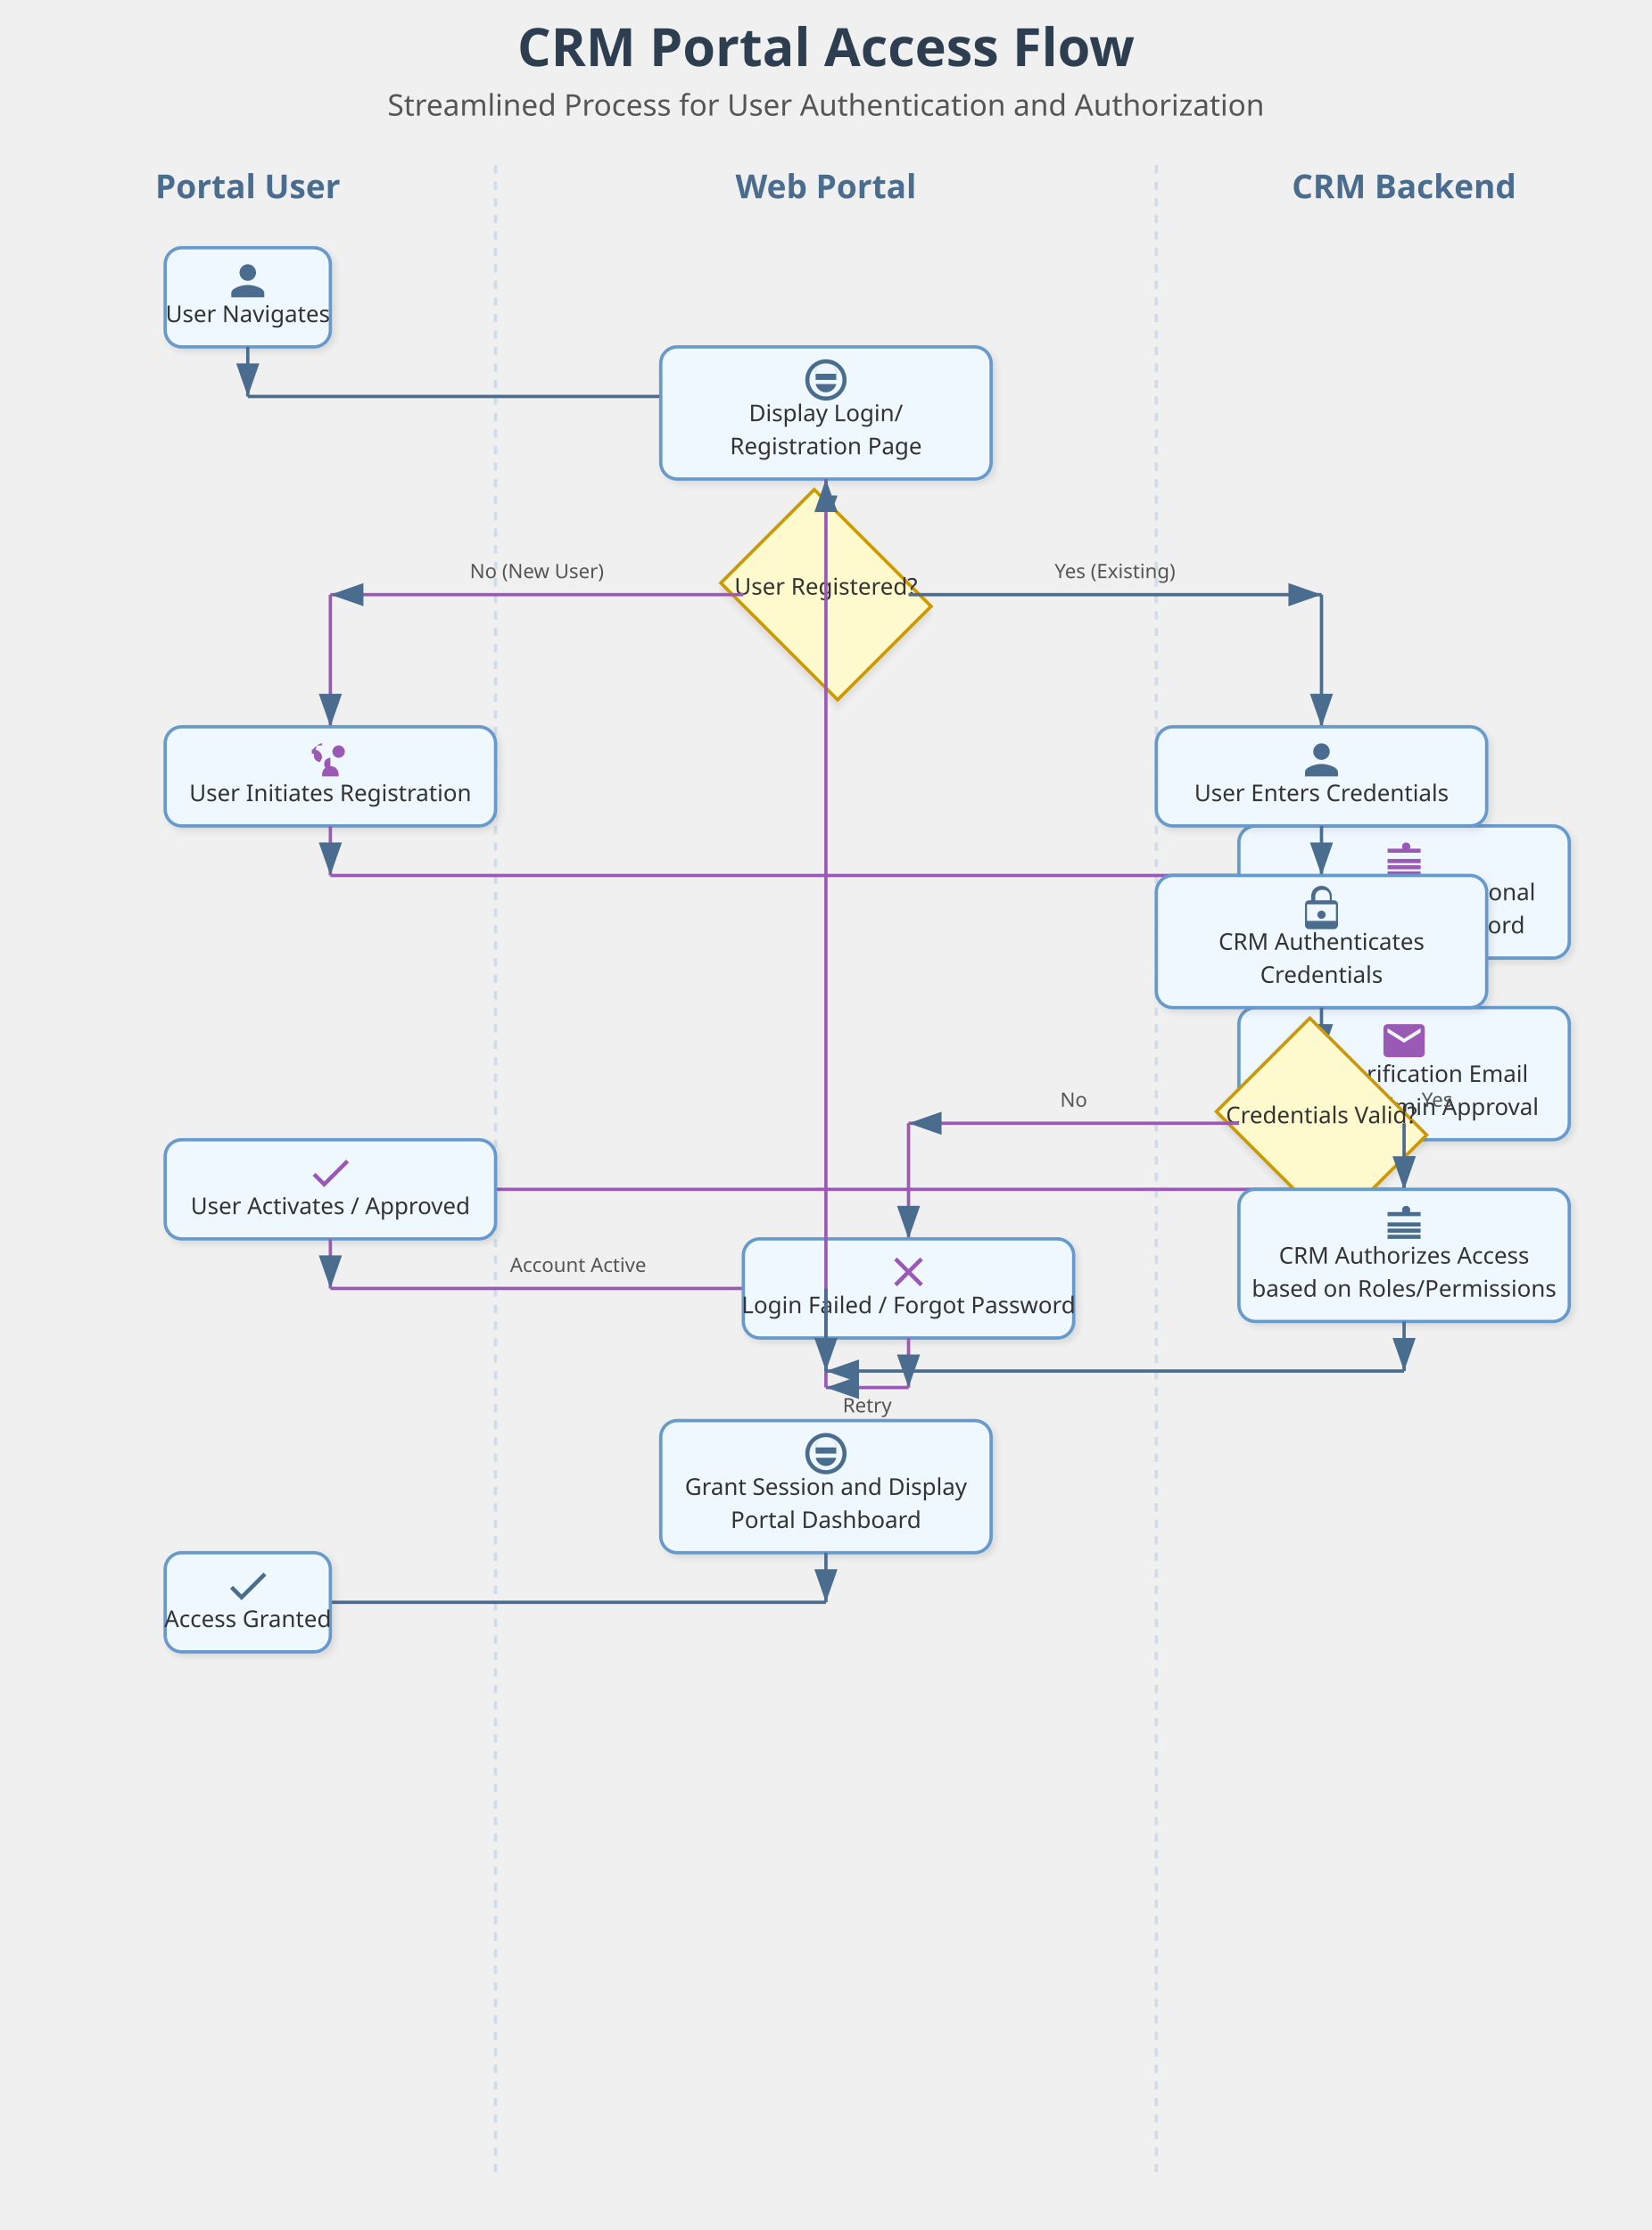
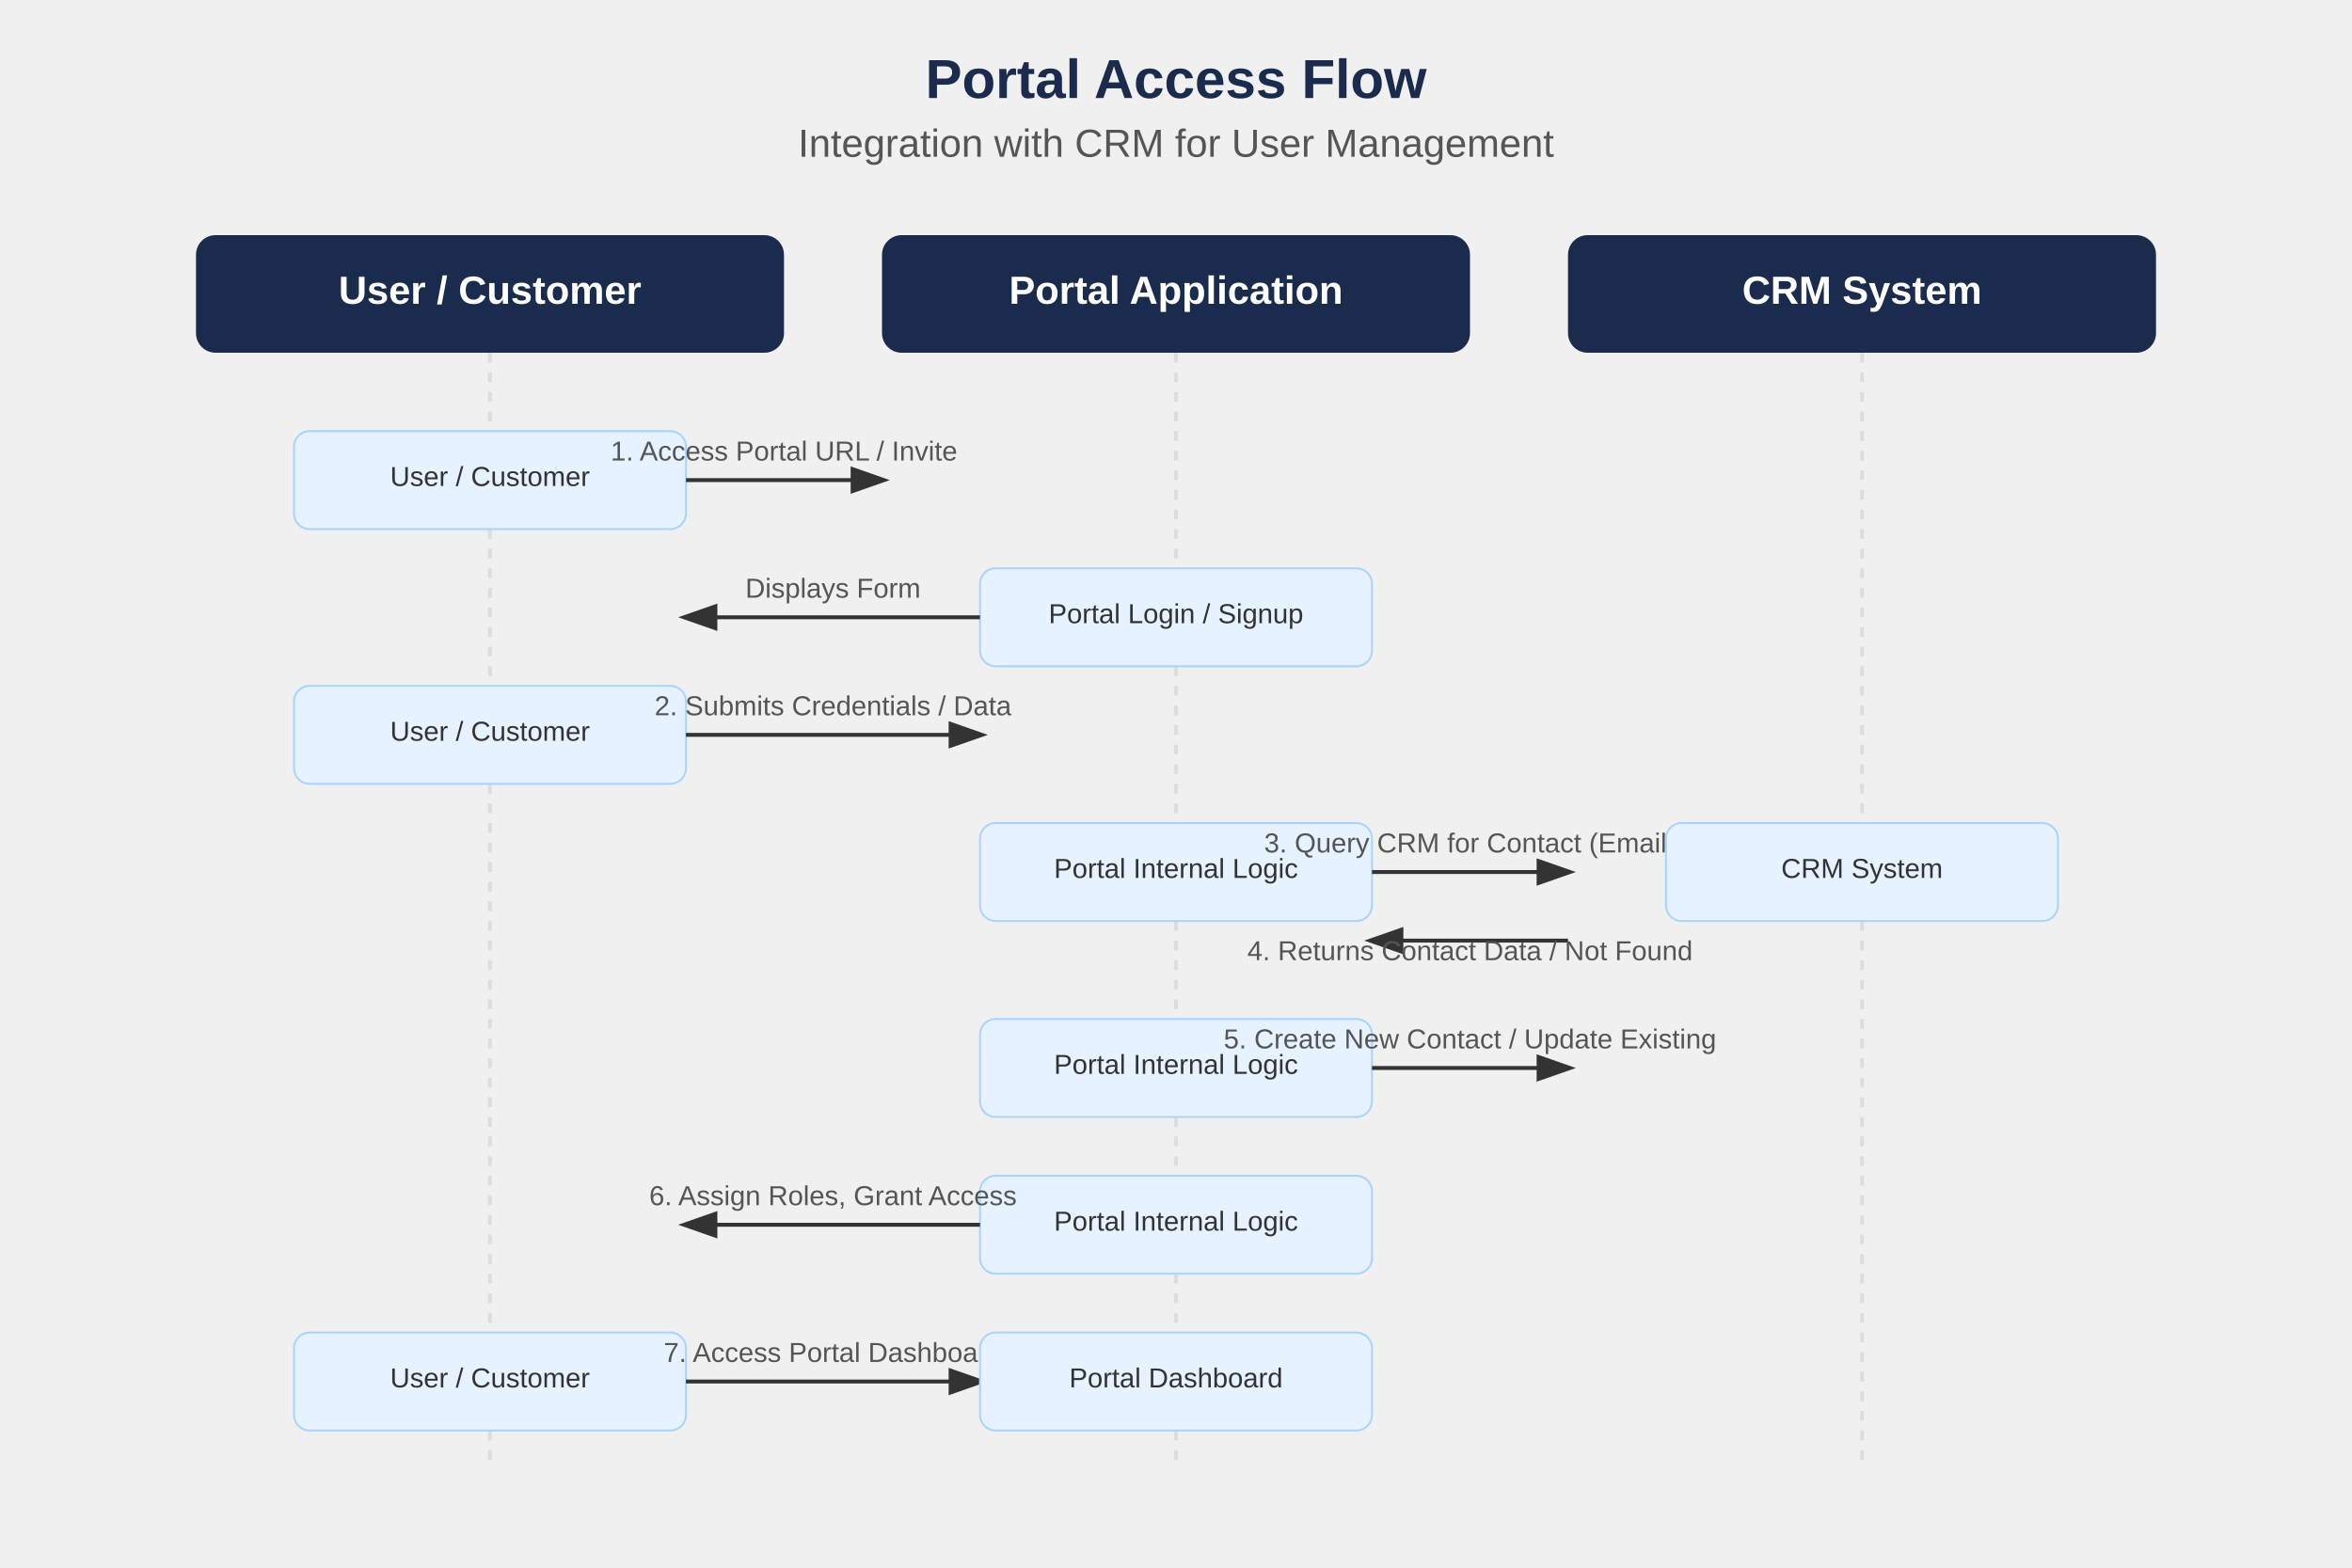
- <svg xmlns="http://www.w3.org/2000/svg" xmlns:xlink="http://www.w3.org/1999/xlink" width="1000" height="1350" viewBox="0 0 1000 1350">
+ <svg xmlns="http://www.w3.org/2000/svg" width="1200" height="800" viewBox="0 0 1200 800" font-family="Arial, sans-serif" font-size="16">
  <defs>
-     <marker id="arrowhead" markerWidth="10" markerHeight="7" refX="10" refY="3.5" orient="auto">
-       <polygon points="0 0, 10 3.5, 0 7" fill="#4A6C8E" />
+     <marker id="arrowhead" markerWidth="10" markerHeight="7" refX="8" refY="3.5" orient="auto">
+       <polygon points="0 0, 10 3.5, 0 7" fill="#333" />
    </marker>
-     <symbol id="icon-user" viewBox="0 0 24 24">
-       <path d="M12 12c2.21 0 4-1.79 4-4s-1.79-4-4-4-4 1.79-4 4 1.79 4 4 4zm0 2c-2.67 0-8 1.34-8 4v2h16v-2c0-2.66-5.33-4-8-4z" />
-     </symbol>
-     <symbol id="icon-web" viewBox="0 0 24 24">
-       <path d="M12 2C6.48 2 2 6.48 2 12s4.48 10 10 10 10-4.48 10-10S17.52 2 12 2zm0 18c-4.41 0-8-3.59-8-8s3.59-8 8-8 8 3.59 8 8-3.59 8-8 8zm-5-6h10c-.54 2.3-2.58 4-5 4s-4.46-1.7-5-4zm0-2V8c.54-2.3 2.58-4 5-4s4.46 1.7 5 4v4H7zm5-8c-2.76 0-5 2.24-5 5h10c0-2.76-2.24-5-5-5z" />
-     </symbol>
-     <symbol id="icon-db" viewBox="0 0 24 24">
-       <path d="M4 17h16v-2H4v2zm0 3h16v-2H4v2zM4 14h16v-2H4v2zm9-10c-1.1 0-2 .9-2 2s.9 2 2 2 2-.9 2-2-.9-2-2-2zM4 9h16V7H4v2z" />
-     </symbol>
-     <symbol id="icon-check" viewBox="0 0 24 24">
-       <path d="M9 16.2L4.8 12l-1.4 1.4L9 19 21 7l-1.4-1.4L9 16.2z" />
-     </symbol>
-     <symbol id="icon-cross" viewBox="0 0 24 24">
-       <path d="M19 6.41L17.59 5 12 10.59 6.41 5 5 6.41 10.59 12 5 17.59 6.41 19 12 13.41 17.59 19 19 17.59 13.41 12z" />
-     </symbol>
-     <symbol id="icon-lock" viewBox="0 0 24 24">
-       <path d="M12 17c1.1 0 2-.9 2-2s-.9-2-2-2-2 .9-2 2 .9 2 2 2zm6-9h-1V6c0-2.76-2.24-5-5-5S7 3.24 7 6v2H6c-1.1 0-2 .9-2 2v10c0 1.1.9 2 2 2h12c1.1 0 2-.9 2-2V10c0-1.1-.9-2-2-2zm-5-5c1.66 0 3 1.34 3 3v2H9V6c0-1.66 1.34-3 3-3zm7 15H5V10h14v8z" />
-     </symbol>
-     <symbol id="icon-mail" viewBox="0 0 24 24">
-       <path d="M20 4H4c-1.1 0-1.99.9-1.99 2L2 18c0 1.1.9 2 2 2h16c1.1 0 2-.9 2-2V6c0-1.1-.9-2-2-2zm0 4l-8 5-8-5V6l8 5 8-5v2z" />
-     </symbol>
-     <symbol id="icon-register" viewBox="0 0 24 24">
-       <path d="M16 11c1.66 0 2.99-1.34 2.99-3S17.66 5 16 5c-1.66 0-3 1.34-3 3s1.34 3 3 3zm-4 0c-1.66 0-3 1.34-3 3s1.34 3 3 3zm0 4c-2.21 0-4 1.79-4 4v1h8v-1c0-2.21-1.79-4-4-4zm-4-4c0-2.21-1.79-4-4-4H3v2h1v1c0 1.66 1.34 3 3 3zm-3-4c0-1.66 1.34-3 3-3V5h-1c-2.21 0-4 1.79-4 4z" />
-     </symbol>
  </defs>
-   <style>
-     .infographic-title { font-family: 'Segoe UI', sans-serif; font-size: 32px; font-weight: bold; fill: #2C3E50; text-anchor: middle; }
-     .infographic-subtitle { font-family: 'Segoe UI', sans-serif; font-size: 18px; fill: #555; text-anchor: middle; }
- 
-     .swimlane-label { font-family: 'Segoe UI', sans-serif; font-size: 20px; font-weight: bold; fill: #4A6C8E; text-anchor: middle; }
-     .swimlane-line { stroke: #D0DCEB; stroke-width: 2; stroke-dasharray: 5 5; }
- 
-     .flow-step-process, .flow-step-start-end {
-       fill: #F0F8FF; /* AliceBlue */
-       stroke: #6699CC;
-       stroke-width: 2;
-       filter: drop-shadow(2px 2px 2px rgba(0,0,0,0.1));
-     }
-     .flow-step-decision {
-       fill: #FFFACD; /* LemonChiffon */
-       stroke: #CC9900;
-       stroke-width: 2;
-       filter: drop-shadow(2px 2px 2px rgba(0,0,0,0.1));
-     }
-     .flow-text {
-       font-family: 'Segoe UI', sans-serif;
-       font-size: 14px;
-       fill: #333;
-       text-anchor: middle;
-       pointer-events: none; /* Prevent text from interfering with hover/click on shapes */
-     }
-     .flow-label {
-       font-family: 'Segoe UI', sans-serif;
-       font-size: 12px;
-       fill: #555;
-       text-anchor: middle;
-     }
-     .flow-arrow {
-       stroke: #4A6C8E;
-       stroke-width: 2;
-       marker-end: url(#arrowhead);
-       fill: none;
-     }
-     .flow-arrow-alt {
-       stroke: #9B59B6; /* A contrasting color for alternative paths */
-       stroke-width: 2;
-       marker-end: url(#arrowhead);
-       fill: none;
-     }
-     .icon { fill: #4A6C8E; }
-     .icon-alt { fill: #9B59B6; }
- 
-     /* Hover effects for shapes (optional, but good for interactive docs) */
-     .flow-step-process:hover, .flow-step-start-end:hover, .flow-step-decision:hover {
-         opacity: 0.9;
-         cursor: pointer;
-         stroke-width: 3;
-     }
-   </style>
-   <text x="500" y="40" class="infographic-title">CRM Portal Access Flow</text>
-   <text x="500" y="70" class="infographic-subtitle">Streamlined Process for User Authentication and Authorization</text>
-   <g class="swimlane">
-     <text x="150" y="120" class="swimlane-label">Portal User</text>
-     <line x1="300" y1="100" x2="300" y2="1320" class="swimlane-line" />
-     <text x="500" y="120" class="swimlane-label">Web Portal</text>
-     <line x1="700" y1="100" x2="700" y2="1320" class="swimlane-line" />
-     <text x="850" y="120" class="swimlane-label">CRM Backend</text>
-   </g>
-   <g class="flow-element">
-     <rect x="100" y="150" width="100" height="60" rx="10" ry="10" class="flow-step-start-end" />
-     <use xlink:href="#icon-user" x="135" y="155" width="30" height="30" class="icon" />
-     <text x="150" y="195" class="flow-text">User Navigates</text>
-   </g>
-   <line x1="150" y1="210" x2="150" y2="240" class="flow-arrow" />
-   <line x1="150" y1="240" x2="500" y2="240" class="flow-arrow" />
-   <g class="flow-element">
-     <rect x="400" y="210" width="200" height="80" rx="10" ry="10" class="flow-step-process" />
-     <use xlink:href="#icon-web" x="485" y="215" width="30" height="30" class="icon" />
-     <text x="500" y="255" class="flow-text">Display Login/</text>
-     <text x="500" y="275" class="flow-text">Registration Page</text>
-   </g>
-   <line x1="500" y1="290" x2="500" y2="320" class="flow-arrow" />
-   <g class="flow-element">
-     <rect x="450" y="320" width="100" height="80" transform="rotate(45 500 360)" class="flow-step-decision" />
-     <text x="500" y="360" class="flow-text">User Registered?</text>
-   </g>
-   <line x1="450" y1="360" x2="200" y2="360" class="flow-arrow-alt" />
-   <line x1="200" y1="360" x2="200" y2="440" class="flow-arrow-alt" />
-   <text x="325" y="350" class="flow-label">No (New User)</text>
-   <g class="flow-element">
-     <rect x="100" y="440" width="200" height="60" rx="10" ry="10" class="flow-step-process" />
-     <use xlink:href="#icon-register" x="185" y="445" width="30" height="30" class="icon-alt" />
-     <text x="200" y="485" class="flow-text">User Initiates Registration</text>
-   </g>
-   <line x1="200" y1="500" x2="200" y2="530" class="flow-arrow-alt" />
-   <line x1="200" y1="530" x2="850" y2="530" class="flow-arrow-alt" />
-   <g class="flow-element">
-     <rect x="750" y="500" width="200" height="80" rx="10" ry="10" class="flow-step-process" />
-     <use xlink:href="#icon-db" x="835" y="505" width="30" height="30" class="icon-alt" />
-     <text x="850" y="545" class="flow-text">CRM Creates Provisional</text>
-     <text x="850" y="565" class="flow-text">Account / Data Record</text>
-   </g>
-   <line x1="850" y1="580" x2="850" y2="610" class="flow-arrow-alt" />
-   <g class="flow-element">
-     <rect x="750" y="610" width="200" height="80" rx="10" ry="10" class="flow-step-process" />
-     <use xlink:href="#icon-mail" x="835" y="615" width="30" height="30" class="icon-alt" />
-     <text x="850" y="655" class="flow-text">Send Verification Email</text>
-     <text x="850" y="675" class="flow-text">or Await Admin Approval</text>
-   </g>
-   <line x1="850" y1="690" x2="850" y2="720" class="flow-arrow-alt" />
-   <line x1="850" y1="720" x2="200" y2="720" class="flow-arrow-alt" />
-   <g class="flow-element">
-     <rect x="100" y="690" width="200" height="60" rx="10" ry="10" class="flow-step-process" />
-     <use xlink:href="#icon-check" x="185" y="695" width="30" height="30" class="icon-alt" />
-     <text x="200" y="735" class="flow-text">User Activates / Approved</text>
-   </g>
-   <line x1="200" y1="750" x2="200" y2="780" class="flow-arrow-alt" />
-   <line x1="200" y1="780" x2="500" y2="780" class="flow-arrow-alt" />
-   <text x="350" y="770" class="flow-label">Account Active</text>
-   <line x1="550" y1="360" x2="800" y2="360" class="flow-arrow" />
-   <line x1="800" y1="360" x2="800" y2="440" class="flow-arrow" />
-   <text x="675" y="350" class="flow-label">Yes (Existing)</text>
-   <g class="flow-element">
-     <rect x="700" y="440" width="200" height="60" rx="10" ry="10" class="flow-step-process" />
-     <use xlink:href="#icon-user" x="785" y="445" width="30" height="30" class="icon" />
-     <text x="800" y="485" class="flow-text">User Enters Credentials</text>
-   </g>
-   <line x1="800" y1="500" x2="800" y2="530" class="flow-arrow" />
-   <g class="flow-element">
-     <rect x="700" y="530" width="200" height="80" rx="10" ry="10" class="flow-step-process" />
-     <use xlink:href="#icon-lock" x="785" y="535" width="30" height="30" class="icon" />
-     <text x="800" y="575" class="flow-text">CRM Authenticates</text>
-     <text x="800" y="595" class="flow-text">Credentials</text>
-   </g>
-   <line x1="800" y1="610" x2="800" y2="640" class="flow-arrow" />
-   <g class="flow-element">
-     <rect x="750" y="640" width="100" height="80" transform="rotate(45 800 680)" class="flow-step-decision" />
-     <text x="800" y="680" class="flow-text">Credentials Valid?</text>
-   </g>
-   <line x1="750" y1="680" x2="550" y2="680" class="flow-arrow-alt" />
-   <line x1="550" y1="680" x2="550" y2="750" class="flow-arrow-alt" />
-   <text x="650" y="670" class="flow-label">No</text>
-   <g class="flow-element">
-     <rect x="450" y="750" width="200" height="60" rx="10" ry="10" class="flow-step-process" />
-     <use xlink:href="#icon-cross" x="535" y="755" width="30" height="30" class="icon-alt" />
-     <text x="550" y="795" class="flow-text">Login Failed / Forgot Password</text>
-   </g>
-   <line x1="550" y1="810" x2="550" y2="840" class="flow-arrow-alt" />
-   <line x1="550" y1="840" x2="500" y2="840" class="flow-arrow-alt" />
-   <line x1="500" y1="840" x2="500" y2="290" class="flow-arrow-alt" />
-   <text x="525" y="855" class="flow-label">Retry</text>
-   <line x1="850" y1="680" x2="850" y2="720" class="flow-arrow" />
-   <text x="870" y="670" class="flow-label">Yes</text>
-   <g class="flow-element">
-     <rect x="750" y="720" width="200" height="80" rx="10" ry="10" class="flow-step-process" />
-     <use xlink:href="#icon-db" x="835" y="725" width="30" height="30" class="icon" />
-     <text x="850" y="765" class="flow-text">CRM Authorizes Access</text>
-     <text x="850" y="785" class="flow-text">based on Roles/Permissions</text>
-   </g>
-   <line x1="850" y1="800" x2="850" y2="830" class="flow-arrow" />
-   <line x1="850" y1="830" x2="500" y2="830" class="flow-arrow" />
-   <line x1="500" y1="780" x2="500" y2="830" class="flow-arrow" />
-   <g class="flow-element">
-     <rect x="400" y="860" width="200" height="80" rx="10" ry="10" class="flow-step-process" />
-     <use xlink:href="#icon-web" x="485" y="865" width="30" height="30" class="icon" />
-     <text x="500" y="905" class="flow-text">Grant Session and Display</text>
-     <text x="500" y="925" class="flow-text">Portal Dashboard</text>
-   </g>
-   <line x1="500" y1="940" x2="500" y2="970" class="flow-arrow" />
-   <line x1="500" y1="970" x2="150" y2="970" class="flow-arrow" />
-   <g class="flow-element">
-     <rect x="100" y="940" width="100" height="60" rx="10" ry="10" class="flow-step-start-end" />
-     <use xlink:href="#icon-check" x="135" y="945" width="30" height="30" class="icon" />
-     <text x="150" y="985" class="flow-text">Access Granted</text>
-   </g>
+   <text x="600" y="50" text-anchor="middle" font-size="28" fill="#1A2B4D" font-weight="bold">Portal Access Flow</text>
+   <text x="600" y="80" text-anchor="middle" font-size="20" fill="#555">Integration with CRM for User Management</text>
+   <rect x="100" y="120" width="300" height="60" rx="10" fill="#1A2B4D" />
+   <text x="250" y="155" text-anchor="middle" font-size="20" fill="#FFF" font-weight="bold">User / Customer</text>
+   <rect x="450" y="120" width="300" height="60" rx="10" fill="#1A2B4D" />
+   <text x="600" y="155" text-anchor="middle" font-size="20" fill="#FFF" font-weight="bold">Portal Application</text>
+   <rect x="800" y="120" width="300" height="60" rx="10" fill="#1A2B4D" />
+   <text x="950" y="155" text-anchor="middle" font-size="20" fill="#FFF" font-weight="bold">CRM System</text>
+   <line x1="250" y1="180" x2="250" y2="750" stroke="#DDD" stroke-width="2" stroke-dasharray="5,5" />
+   <line x1="600" y1="180" x2="600" y2="750" stroke="#DDD" stroke-width="2" stroke-dasharray="5,5" />
+   <line x1="950" y1="180" x2="950" y2="750" stroke="#DDD" stroke-width="2" stroke-dasharray="5,5" />
+   <rect x="150" y="220" width="200" height="50" rx="8" fill="#E6F2FF" stroke="#A9D4FF" />
+   <text x="250" y="248" text-anchor="middle" font-size="14" fill="#333">User / Customer</text>
+   <line x1="350" y1="245" x2="450" y2="245" stroke="#333" stroke-width="2" marker-end="url(#arrowhead)" />
+   <text x="400" y="235" text-anchor="middle" font-size="14" fill="#555">1. Access Portal URL / Invite</text>
+   <rect x="500" y="290" width="200" height="50" rx="8" fill="#E6F2FF" stroke="#A9D4FF" />
+   <text x="600" y="318" text-anchor="middle" font-size="14" fill="#333">Portal Login / Signup</text>
+   <line x1="500" y1="315" x2="350" y2="315" stroke="#333" stroke-width="2" marker-end="url(#arrowhead)" />
+   <text x="425" y="305" text-anchor="middle" font-size="14" fill="#555">Displays Form</text>
+   <rect x="150" y="350" width="200" height="50" rx="8" fill="#E6F2FF" stroke="#A9D4FF" />
+   <text x="250" y="378" text-anchor="middle" font-size="14" fill="#333">User / Customer</text>
+   <line x1="350" y1="375" x2="500" y2="375" stroke="#333" stroke-width="2" marker-end="url(#arrowhead)" />
+   <text x="425" y="365" text-anchor="middle" font-size="14" fill="#555">2. Submits Credentials / Data</text>
+   <rect x="500" y="420" width="200" height="50" rx="8" fill="#E6F2FF" stroke="#A9D4FF" />
+   <text x="600" y="448" text-anchor="middle" font-size="14" fill="#333">Portal Internal Logic</text>
+   <line x1="700" y1="445" x2="800" y2="445" stroke="#333" stroke-width="2" marker-end="url(#arrowhead)" />
+   <text x="750" y="435" text-anchor="middle" font-size="14" fill="#555">3. Query CRM for Contact (Email)</text>
+   <rect x="850" y="420" width="200" height="50" rx="8" fill="#E6F2FF" stroke="#A9D4FF" />
+   <text x="950" y="448" text-anchor="middle" font-size="14" fill="#333">CRM System</text>
+   <line x1="800" y1="480" x2="700" y2="480" stroke="#333" stroke-width="2" marker-end="url(#arrowhead)" />
+   <text x="750" y="490" text-anchor="middle" font-size="14" fill="#555">4. Returns Contact Data / Not Found</text>
+   <rect x="500" y="520" width="200" height="50" rx="8" fill="#E6F2FF" stroke="#A9D4FF" />
+   <text x="600" y="548" text-anchor="middle" font-size="14" fill="#333">Portal Internal Logic</text>
+   <line x1="700" y1="545" x2="800" y2="545" stroke="#333" stroke-width="2" marker-end="url(#arrowhead)" />
+   <text x="750" y="535" text-anchor="middle" font-size="14" fill="#555">5. Create New Contact / Update Existing</text>
+   <rect x="500" y="600" width="200" height="50" rx="8" fill="#E6F2FF" stroke="#A9D4FF" />
+   <text x="600" y="628" text-anchor="middle" font-size="14" fill="#333">Portal Internal Logic</text>
+   <line x1="500" y1="625" x2="350" y2="625" stroke="#333" stroke-width="2" marker-end="url(#arrowhead)" />
+   <text x="425" y="615" text-anchor="middle" font-size="14" fill="#555">6. Assign Roles, Grant Access</text>
+   <rect x="150" y="680" width="200" height="50" rx="8" fill="#E6F2FF" stroke="#A9D4FF" />
+   <text x="250" y="708" text-anchor="middle" font-size="14" fill="#333">User / Customer</text>
+   <line x1="350" y1="705" x2="500" y2="705" stroke="#333" stroke-width="2" marker-end="url(#arrowhead)" />
+   <text x="425" y="695" text-anchor="middle" font-size="14" fill="#555">7. Access Portal Dashboard</text>
+   <rect x="500" y="680" width="200" height="50" rx="8" fill="#E6F2FF" stroke="#A9D4FF" />
+   <text x="600" y="708" text-anchor="middle" font-size="14" fill="#333">Portal Dashboard</text>
</svg>
